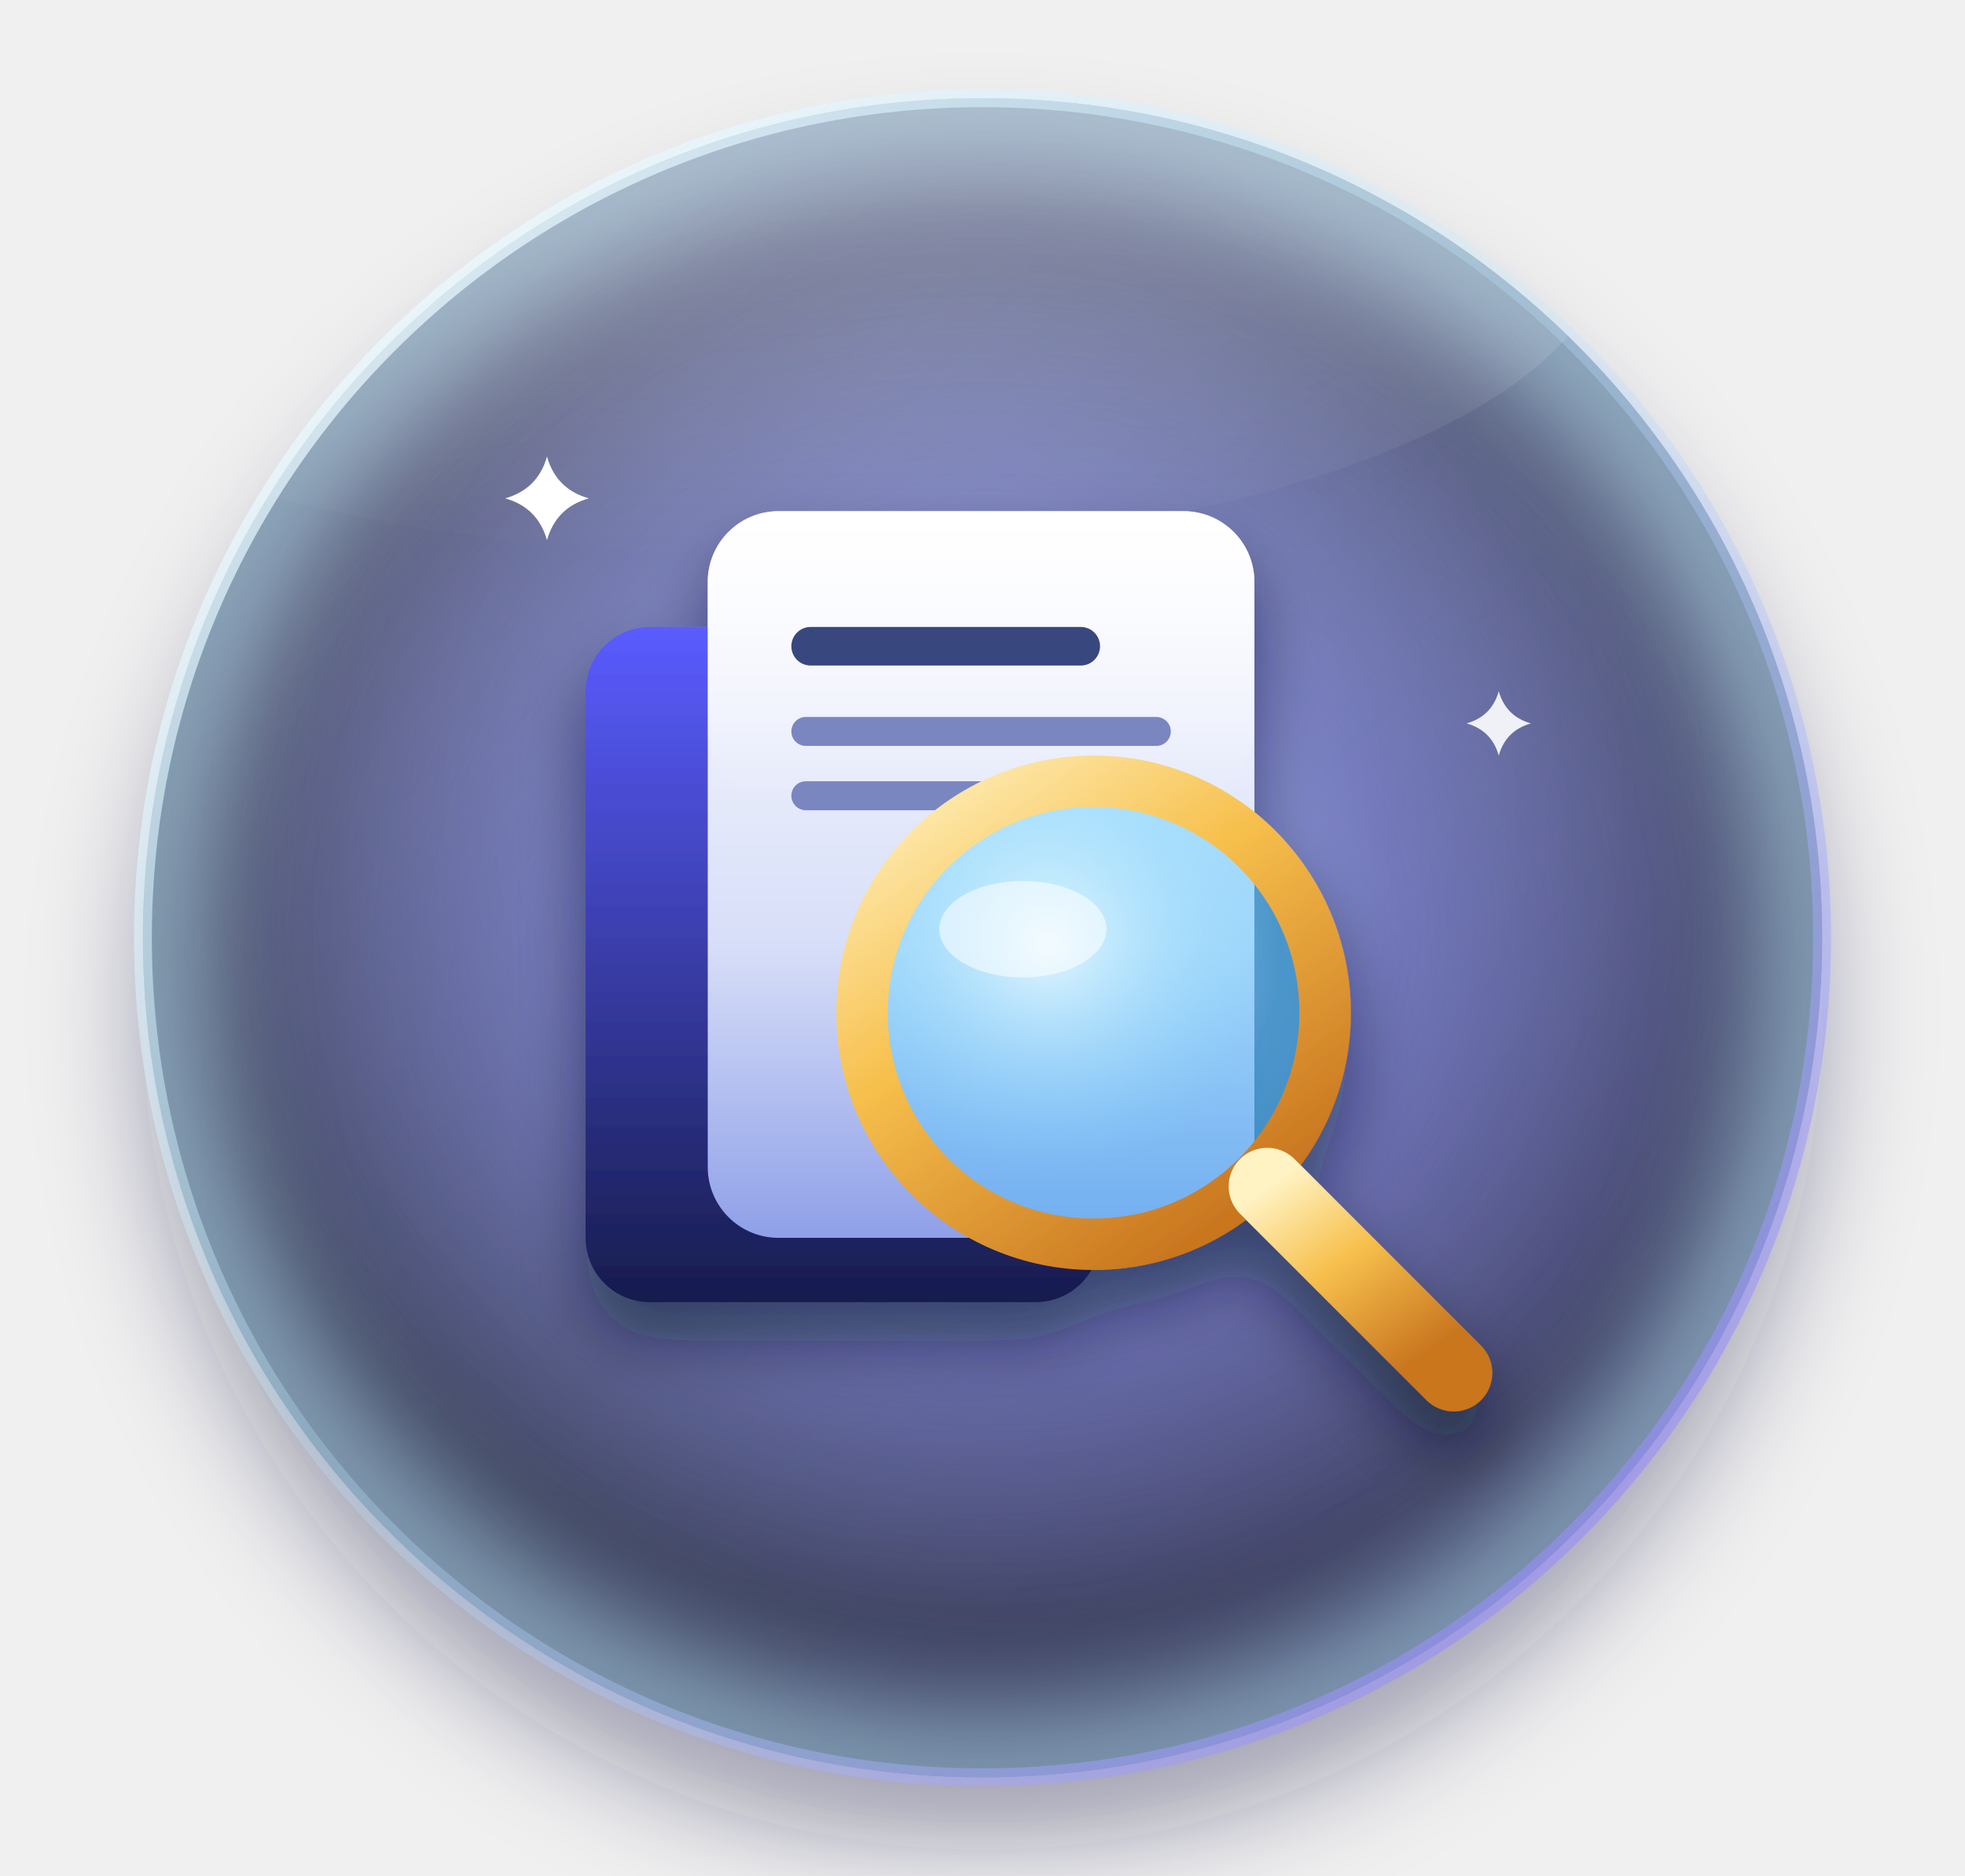
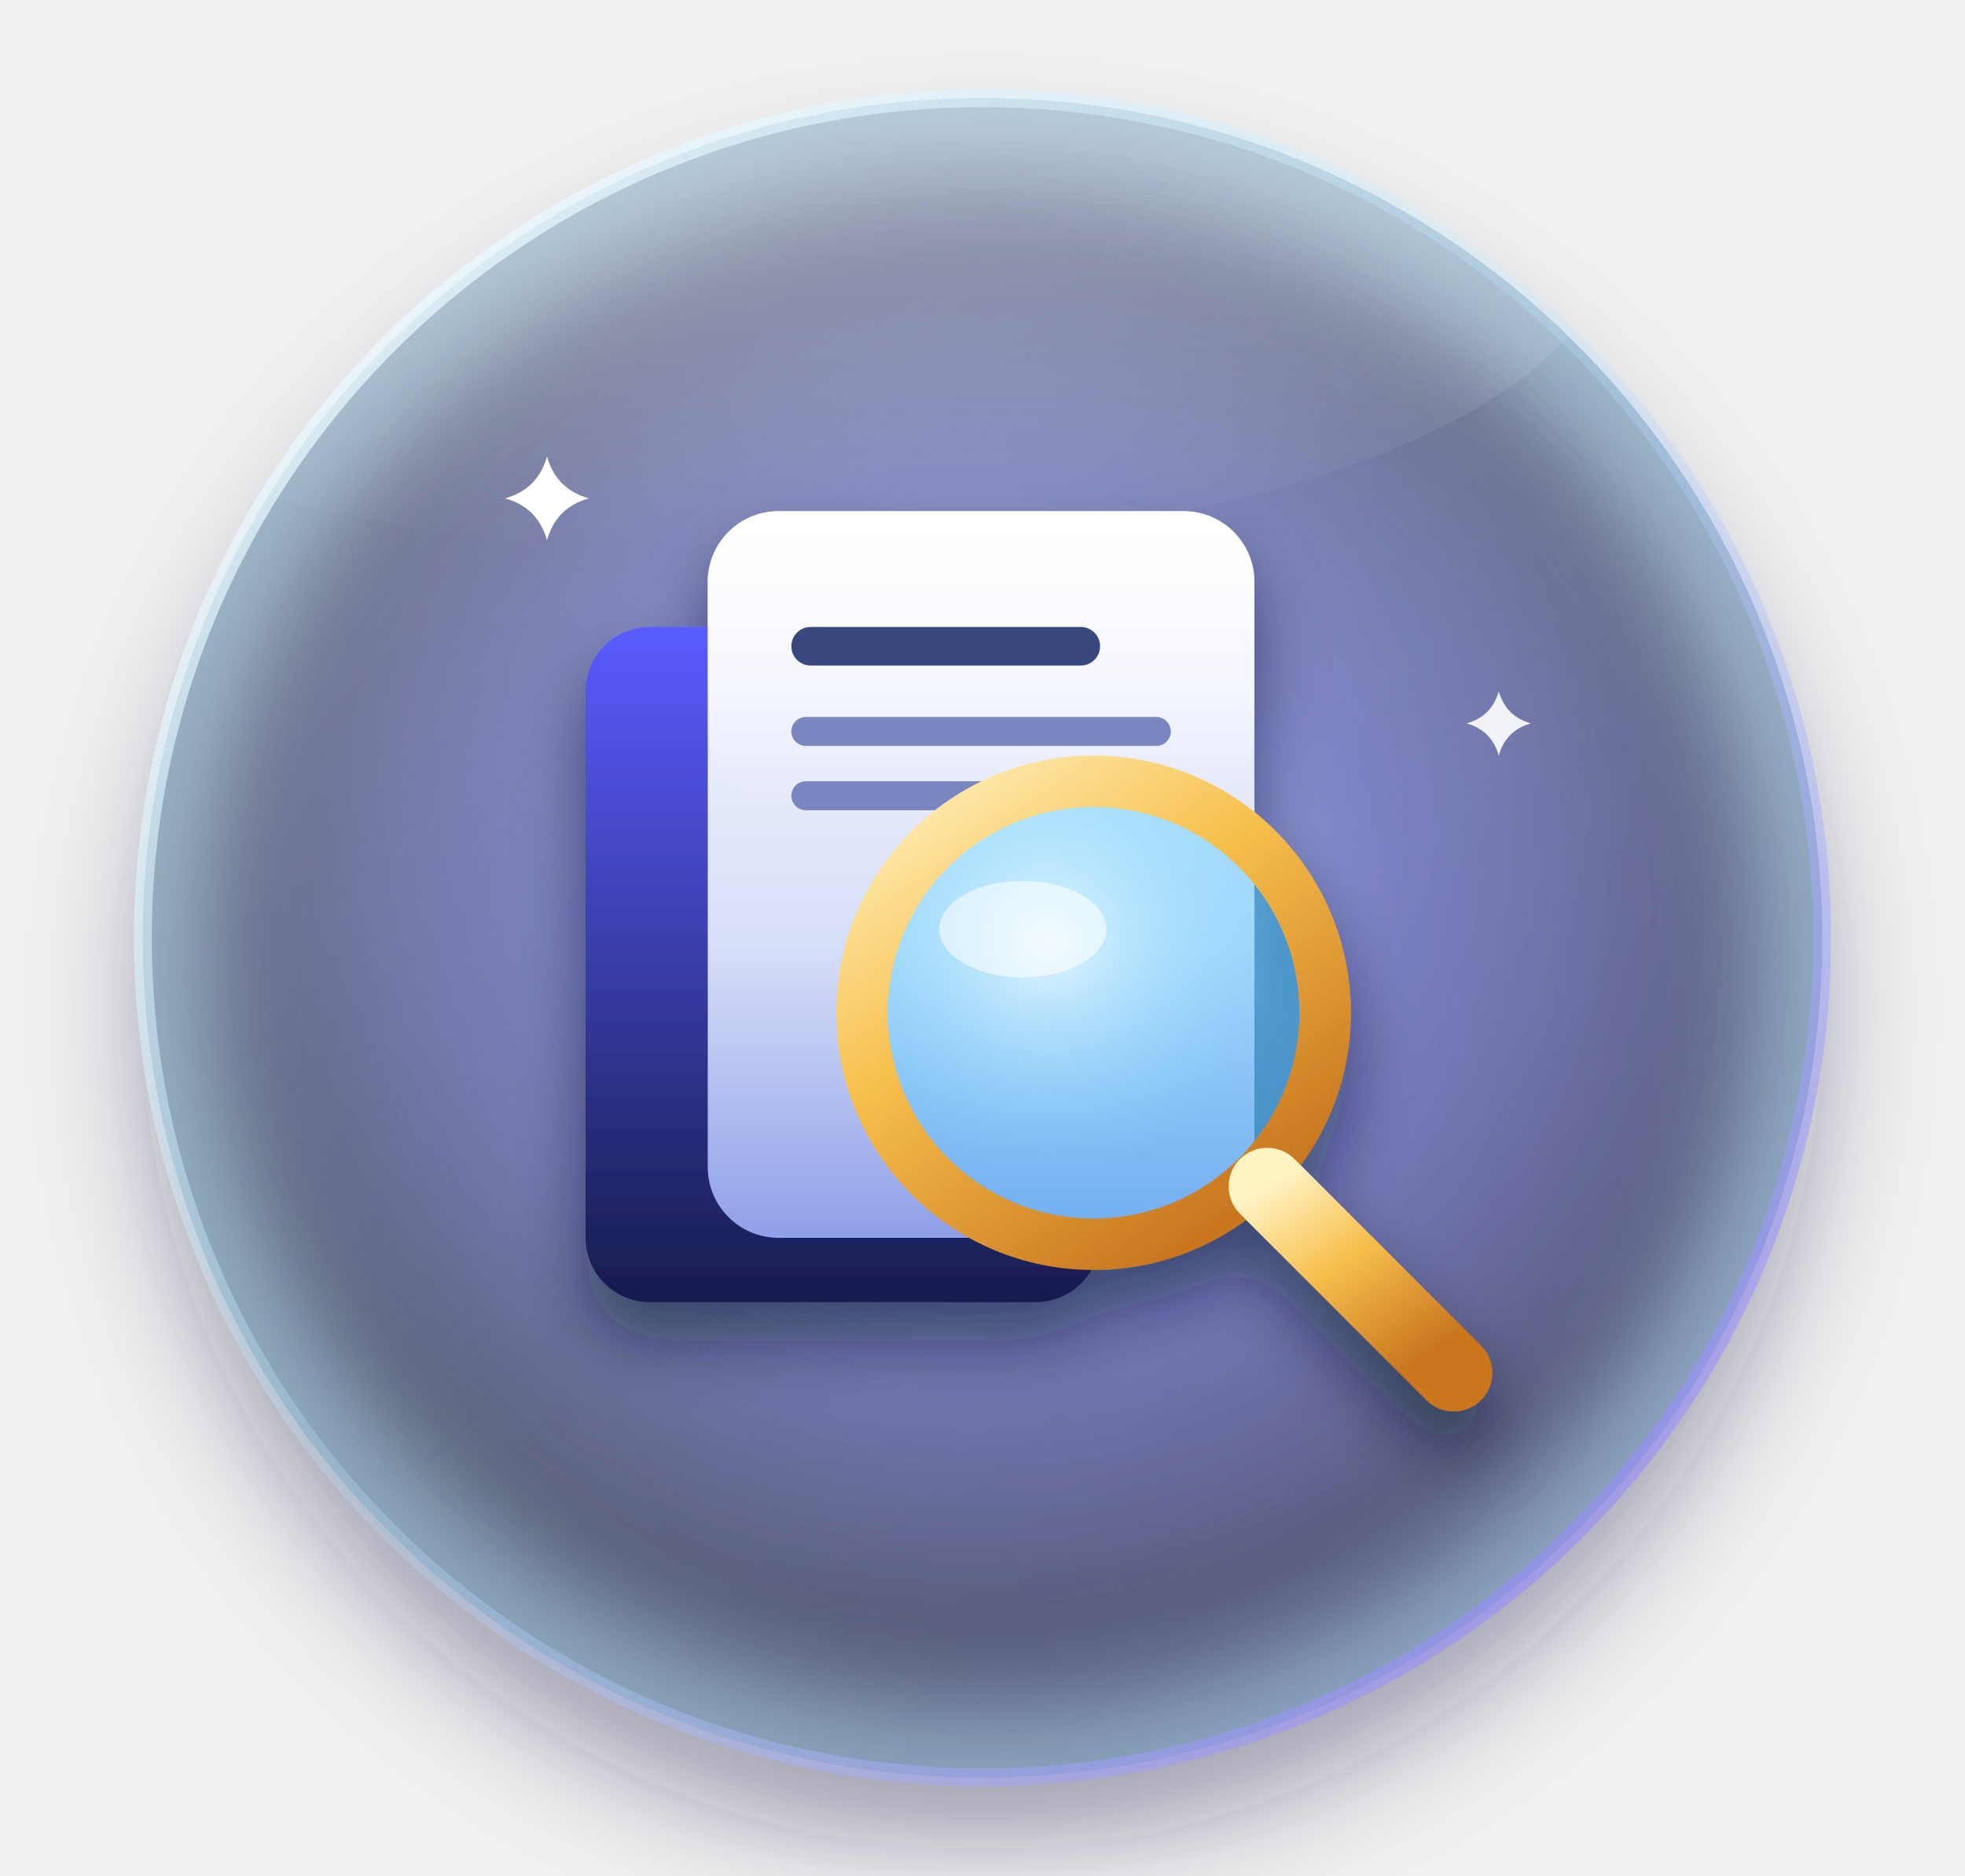
<svg xmlns="http://www.w3.org/2000/svg" width="440" height="420" viewBox="0 0 440 420">
  <defs>
    <linearGradient id="crown" x1="0" y1="0" x2=".7" y2="1">
      <stop offset="0" stop-color="#fff3c4" />
      <stop offset=".45" stop-color="#f7c04d" />
      <stop offset="1" stop-color="#c9761f" />
    </linearGradient>
    <linearGradient id="band" x1="0" y1="0" x2="1" y2="0">
      <stop offset="0" stop-color="#c9761f" />
      <stop offset=".45" stop-color="#ffe19a" />
      <stop offset="1" stop-color="#c9761f" />
    </linearGradient>
    <linearGradient id="gold" x1="0" y1="0" x2="0" y2="1">
      <stop offset="0" stop-color="#FFF1A8" />
      <stop offset=".5" stop-color="#FFD60A" />
      <stop offset="1" stop-color="#E08A00" />
    </linearGradient>
    <radialGradient id="gem" cx=".35" cy=".3">
      <stop offset="0" stop-color="#f7d9ff" />
      <stop offset=".6" stop-color="#a13be0" />
      <stop offset="1" stop-color="#5a1aa8" />
    </radialGradient>
    <radialGradient id="gemc" cx=".35" cy=".3">
      <stop offset="0" stop-color="#e6fbff" />
      <stop offset=".6" stop-color="#39c5ff" />
      <stop offset="1" stop-color="#2a4fc8" />
    </radialGradient>
    <linearGradient id="plinth" x1="0" y1="0" x2="0" y2="1">
      <stop offset="0" stop-color="#8fa0e8" />
      <stop offset="1" stop-color="#39467e" />
    </linearGradient>
    <linearGradient id="steel" x1="0" y1="0" x2="0" y2="1">
      <stop offset="0" stop-color="#ffffff" />
      <stop offset=".6" stop-color="#d7def8" />
      <stop offset="1" stop-color="#8fa0e8" />
    </linearGradient>
    <linearGradient id="deep" x1="0" y1="0" x2="0" y2="1">
      <stop offset="0" stop-color="#5a5cff" />
      <stop offset="1" stop-color="#171c4d" />
    </linearGradient>
    <linearGradient id="violet" x1="0" y1="0" x2="1" y2="1">
      <stop offset="0" stop-color="#8a6bff" />
      <stop offset="1" stop-color="#39308f" />
    </linearGradient>
    <linearGradient id="cyan" x1="0" y1="0" x2="1" y2="1">
      <stop offset="0" stop-color="#7fe3ff" />
      <stop offset="1" stop-color="#2a6fe0" />
    </linearGradient>
    <linearGradient id="gloss" x1="0" y1="0" x2="0" y2="1">
      <stop offset="0" stop-color="#fff" stop-opacity=".75" />
      <stop offset="1" stop-color="#fff" stop-opacity="0" />
    </linearGradient>
    <radialGradient id="lens" cx=".4" cy=".35">
      <stop offset="0" stop-color="#e6fbff" stop-opacity=".85" />
      <stop offset="1" stop-color="#39c5ff" stop-opacity=".35" />
    </radialGradient>
    <linearGradient id="pane" x1="0" y1="0" x2="1" y2="1">
      <stop offset="0" stop-color="#ffffff" stop-opacity=".34" />
      <stop offset=".5" stop-color="#9fd8ff" stop-opacity=".16" />
      <stop offset="1" stop-color="#8a6bff" stop-opacity=".3" />
    </linearGradient>
    <radialGradient id="back" cx=".5" cy=".5">
      <stop offset="0" stop-color="#bfeeff" stop-opacity=".75" />
      <stop offset=".55" stop-color="#7a7dff" stop-opacity=".3" />
      <stop offset="1" stop-color="#7a7dff" stop-opacity="0" />
    </radialGradient>
    <radialGradient id="well" cx=".5" cy=".42">
      <stop offset="0" stop-color="#2a2f8c" stop-opacity=".1" />
-       <stop offset="1" stop-color="#050828" stop-opacity=".62" />
+       <stop offset="1" stop-color="#050828" stop-opacity=".46" />
    </radialGradient>
    <linearGradient id="edgelit" x1="0" y1="0" x2="1" y2="1">
      <stop offset="0" stop-color="#fff" stop-opacity=".95" />
      <stop offset=".45" stop-color="#bfeeff" stop-opacity=".25" />
      <stop offset="1" stop-color="#8a6bff" stop-opacity=".7" />
    </linearGradient>
    <filter id="contact" x="-30%" y="-100%" width="160%" height="300%">
      <feGaussianBlur stdDeviation="7" />
    </filter>
    <filter id="soft" x="-30%" y="-30%" width="160%" height="160%">
      <feGaussianBlur stdDeviation="12" />
    </filter>
    <filter id="lift" x="-20%" y="-20%" width="140%" height="150%">
      <feDropShadow dx="0" dy="12" stdDeviation="10" flood-color="#060920" flood-opacity=".5" />
    </filter>
  </defs>
  <clipPath id="gc">
    <path d="M220 22a188 188 0 1 0 0 376 188 188 0 0 0 0-376z" />
  </clipPath>
  <path d="M220 22a188 188 0 1 0 0 376 188 188 0 0 0 0-376z" fill="#0a1040" opacity=".34" transform="translate(0 16)" filter="url(#soft)" />
  <path d="M220 22a188 188 0 1 0 0 376 188 188 0 0 0 0-376z" fill="url(#pane)" />
  <path d="M220 22a188 188 0 1 0 0 376 188 188 0 0 0 0-376z" fill="url(#well)" />
  <g clip-path="url(#gc)">
    <path d="M220 22a188 188 0 1 0 0 376 188 188 0 0 0 0-376z" fill="none" stroke="#bfeeff" stroke-opacity=".6" stroke-width="26" filter="url(#soft)" />
    <ellipse cx="220" cy="210" rx="170" ry="150" fill="url(#back)" />
    <ellipse cx="170" cy="54" rx="190" ry="70" fill="url(#gloss)" opacity=".42" />
  </g>
  <path d="M220 22a188 188 0 1 0 0 376 188 188 0 0 0 0-376z" fill="none" stroke="url(#edgelit)" stroke-width="4" />
  <g transform="translate(62 54) scale(.72)">
    <g filter="url(#lift)">
      <rect x="96" y="120" width="160" height="210" rx="20" fill="url(#deep)" />
      <rect x="134" y="84" width="170" height="226" rx="22" fill="url(#steel)" />
      <rect x="134" y="84" width="170" height="90" rx="22" fill="url(#gloss)" />
      <rect x="160" y="120" width="96" height="12" rx="6" fill="#39467e" />
      <rect x="160" y="148" width="118" height="9" rx="4.5" fill="#7a86c0" />
      <rect x="160" y="168" width="84" height="9" rx="4.5" fill="#7a86c0" />
      <circle cx="254" cy="240" r="72" fill="url(#lens)" stroke="url(#crown)" stroke-width="16" />
      <ellipse cx="232" cy="214" rx="26" ry="15" fill="#fff" opacity=".55" />
      <path d="M308 294l58 58" stroke="url(#crown)" stroke-width="24" stroke-linecap="round" />
    </g>
    <path d="M84 67Q86.86 77.14 97 80Q86.86 82.86 84 93Q81.14 82.86 71 80Q81.14 77.14 84 67Z" fill="#fff" opacity="1" />
    <path d="M380 140Q382.2 147.8 390 150Q382.2 152.2 380 160Q377.8 152.2 370 150Q377.8 147.8 380 140Z" fill="#fff" opacity="0.9" />
  </g>
</svg>
